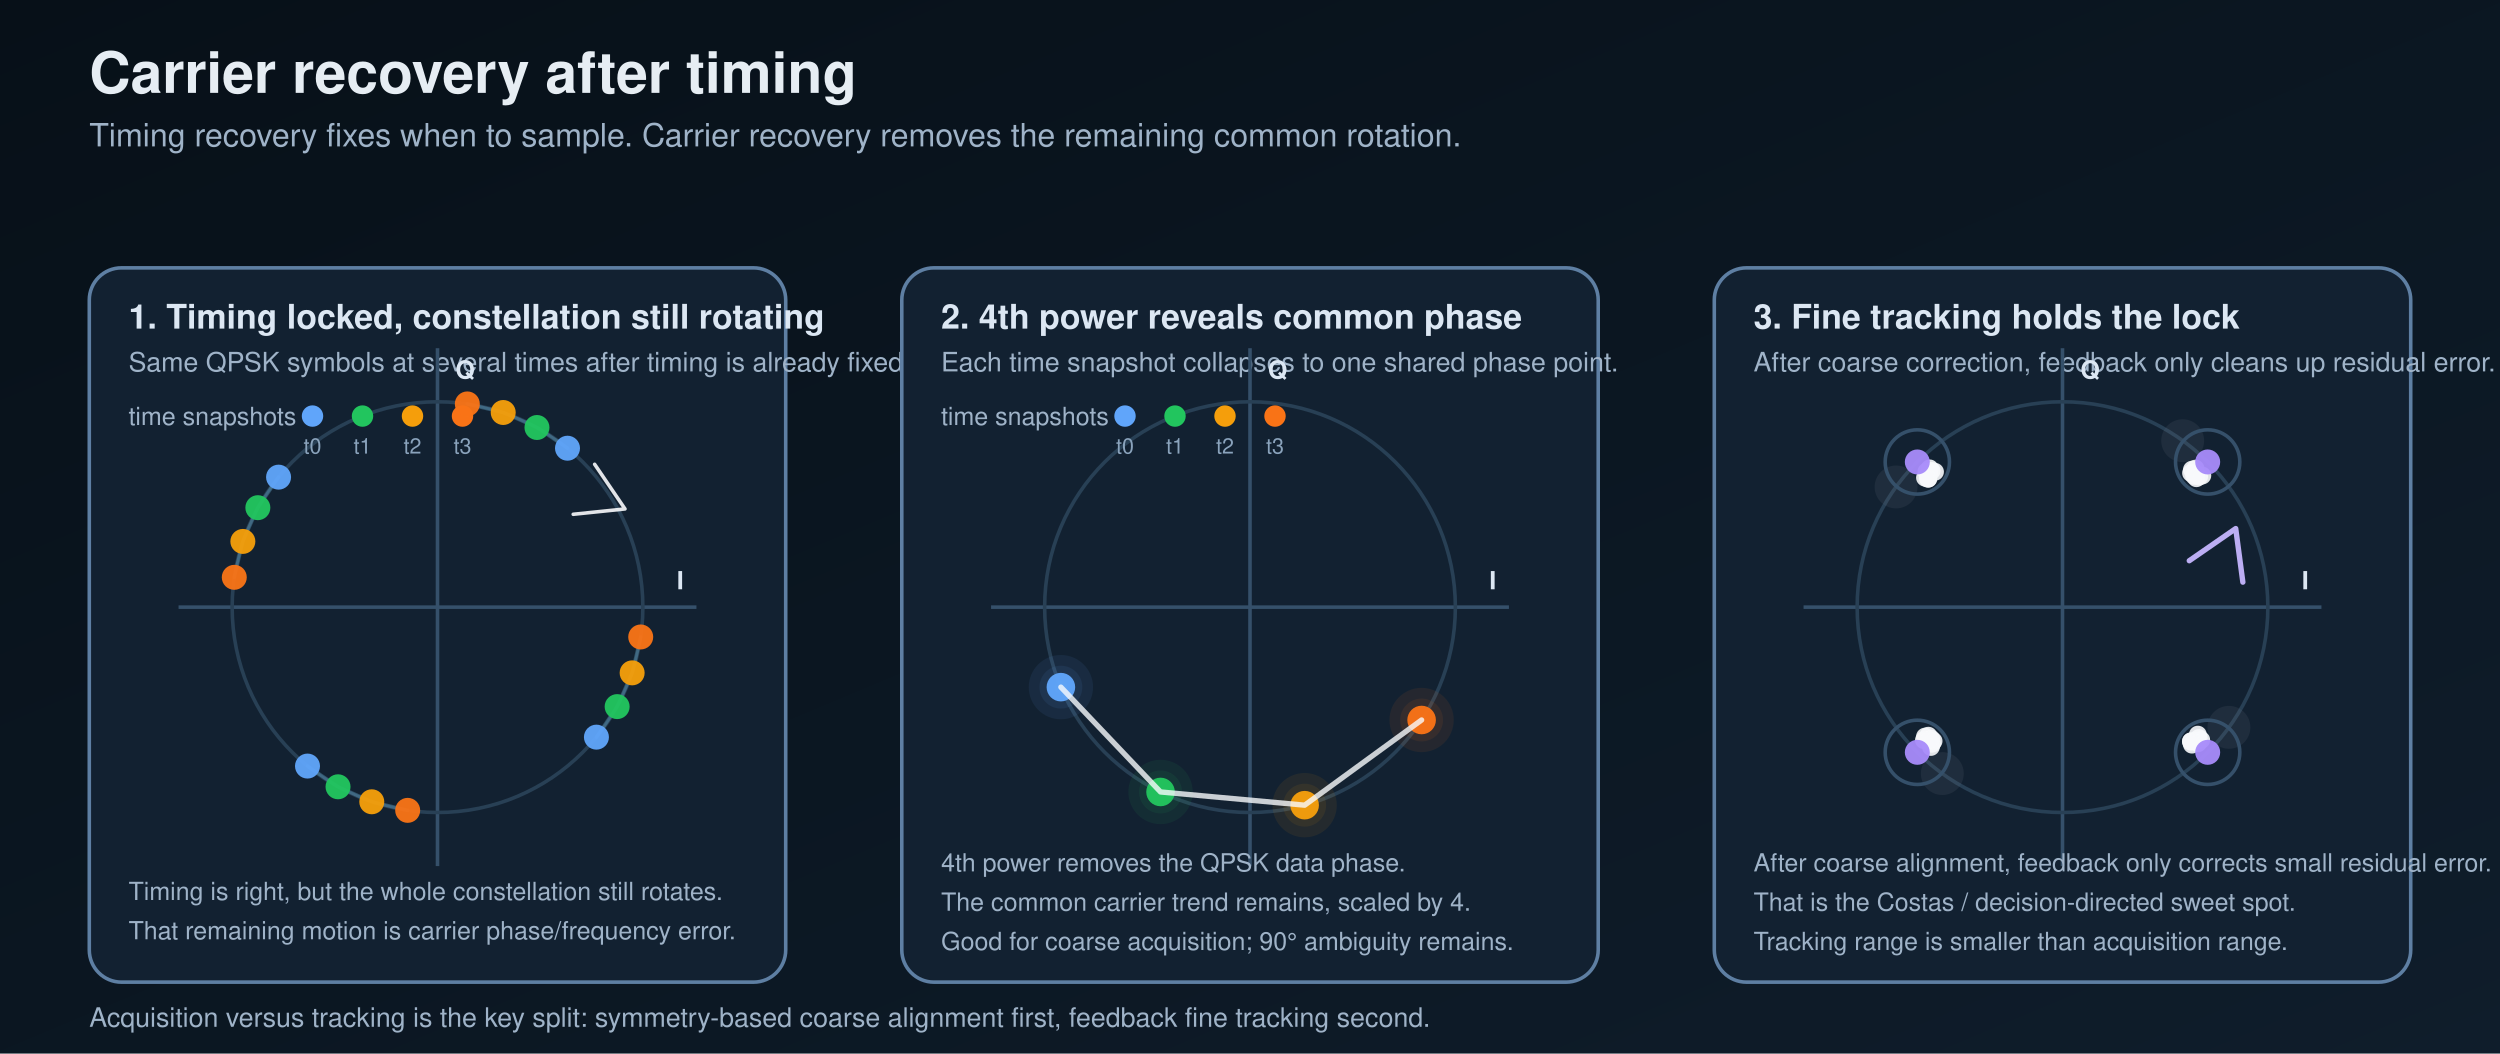
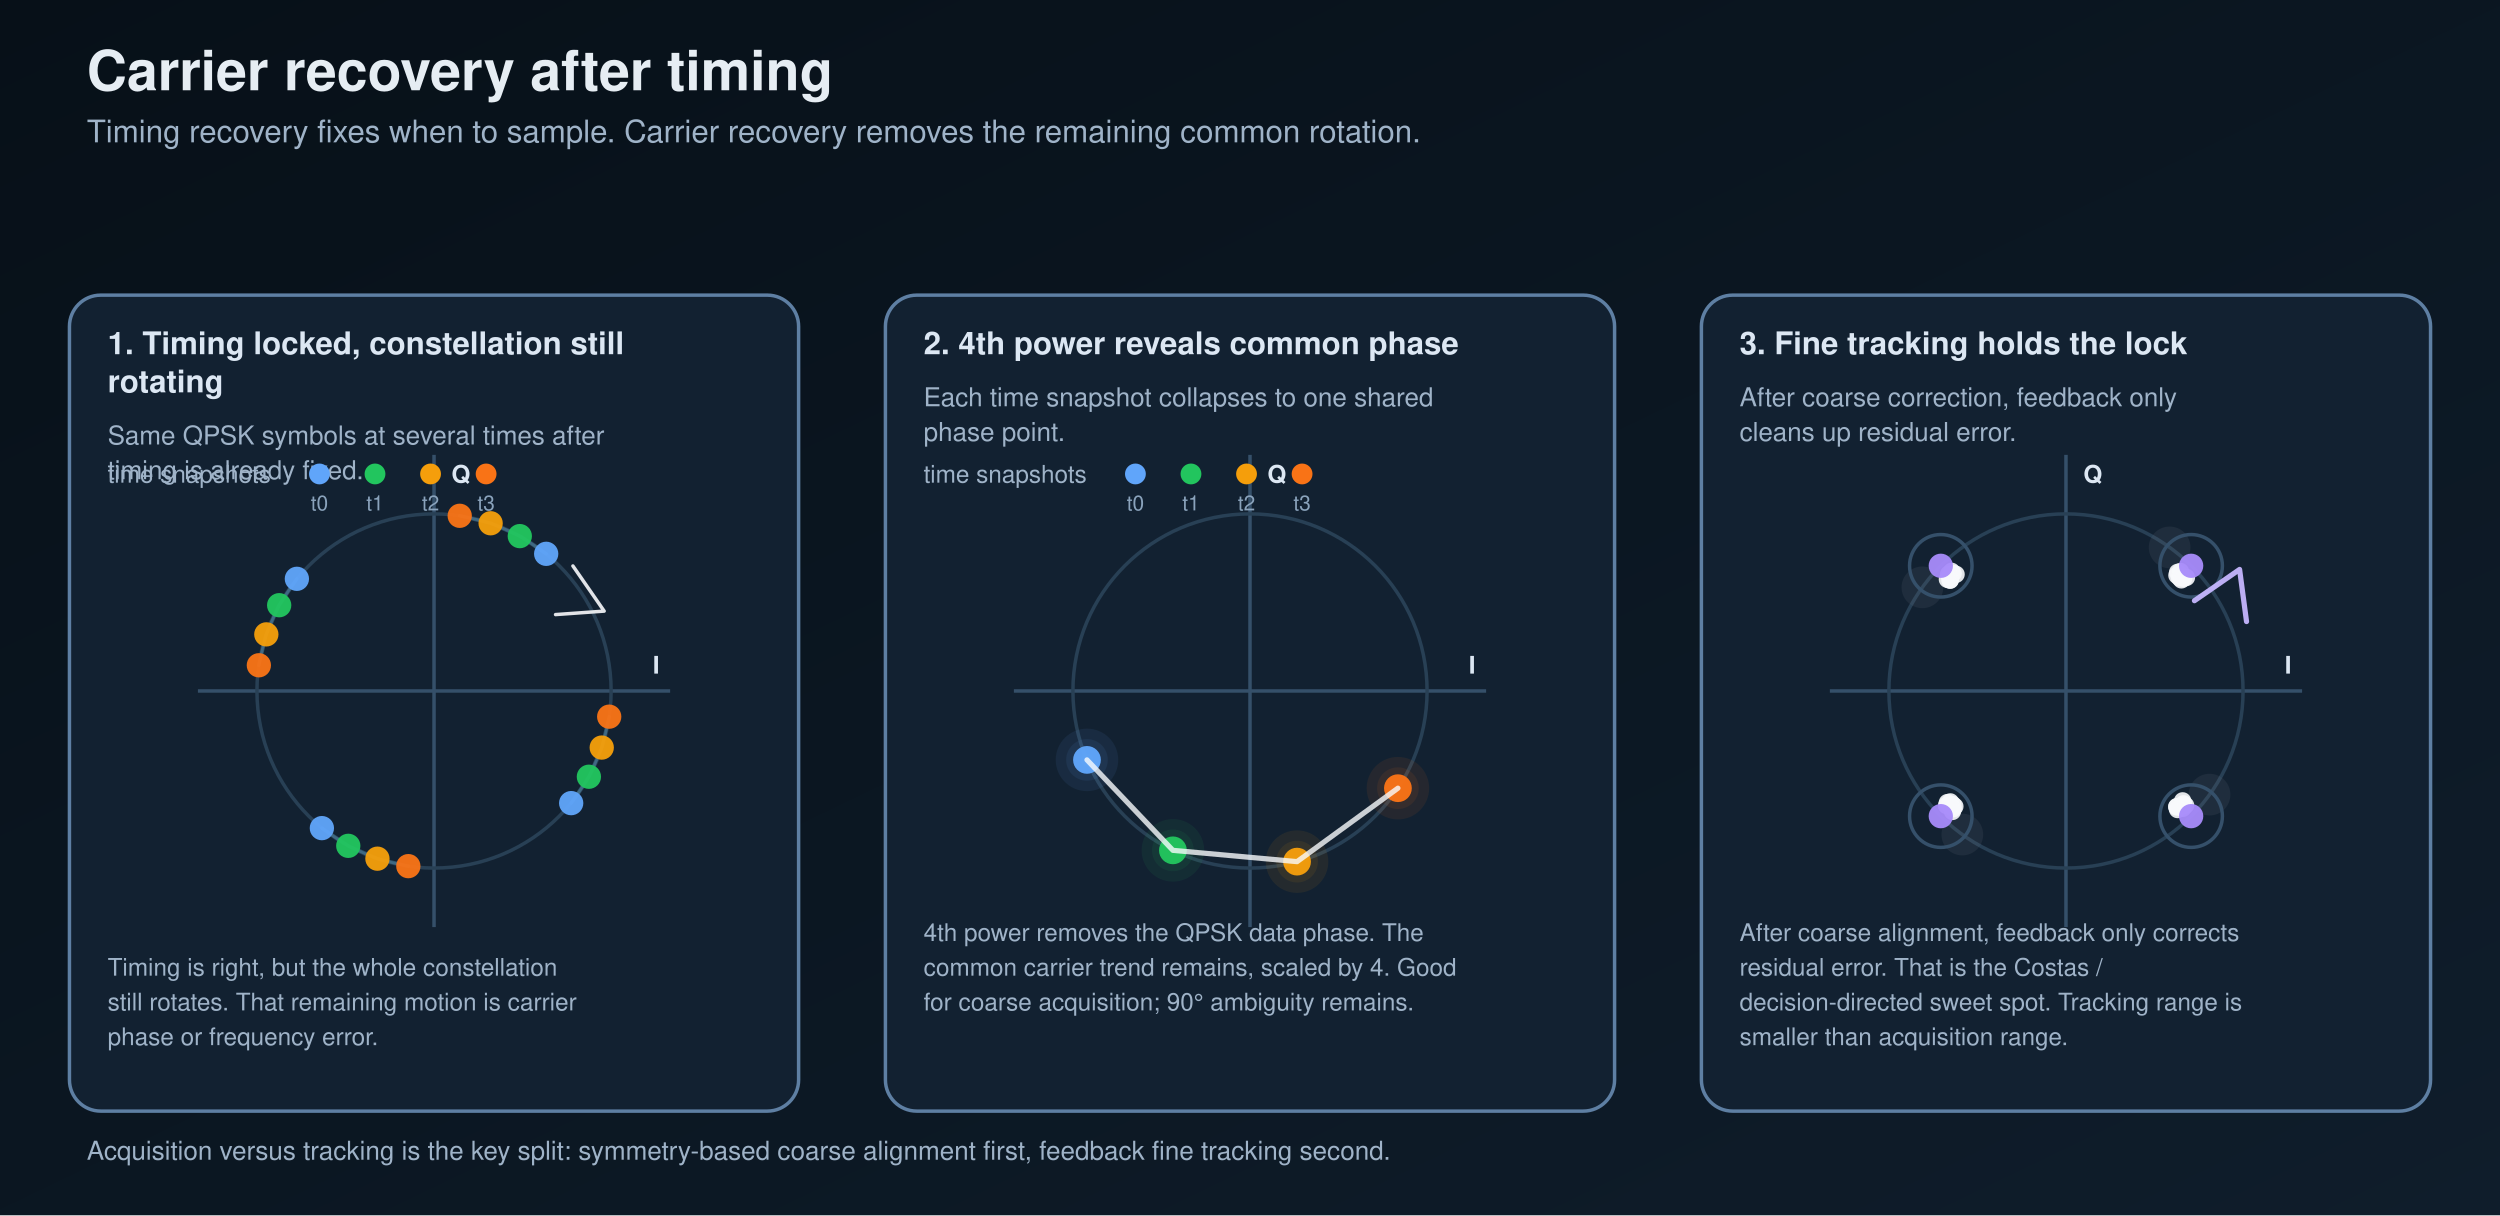
- <svg xmlns="http://www.w3.org/2000/svg" viewBox="0 0 1400 590">
+ <svg xmlns="http://www.w3.org/2000/svg" width="1440" height="700" viewBox="0 0 1440 700">
  <defs>
    <linearGradient id="bg" x1="0" y1="0" x2="1" y2="1">
      <stop offset="0%" stop-color="#071018" />
      <stop offset="100%" stop-color="#0f1d2b" />
    </linearGradient>
    <style>
    .title { font: 700 32px Helvetica, Arial, sans-serif; fill: #e6edf3; }
    .subtitle { font: 500 18px Helvetica, Arial, sans-serif; fill: #9fb3c8; }
-     .label { font: 700 19px Helvetica, Arial, sans-serif; fill: #dce7f3; }
+     .label { font: 700 18px Helvetica, Arial, sans-serif; fill: #dce7f3; }
    .small { font: 500 15px Helvetica, Arial, sans-serif; fill: #9fb3c8; }
    .tiny { font: 500 14px Helvetica, Arial, sans-serif; fill: #9fb3c8; }
    .micro { font: 500 12px Helvetica, Arial, sans-serif; fill: #8aa3bc; }
    .axislabel { font: 600 14px Helvetica, Arial, sans-serif; fill: #dce7f3; }
    .panel { fill: #122131; stroke: #5e7fa3; stroke-width: 2; rx: 18; }
  </style>
  </defs>
-   <rect width="1400" height="590" fill="url(#bg)" />
+   <rect width="1440" height="700" fill="url(#bg)" />
  <text x="50.0" y="52.0" class="title" text-anchor="start">Carrier recovery after timing</text>
-   <text x="50.0" y="82.0" class="subtitle" text-anchor="start">Timing recovery fixes when to sample. Carrier recovery removes the remaining common rotation.</text>
-   <rect x="50.0" y="150.0" width="390.0" height="400.0" class="panel" />
-   <text x="72.0" y="184.0" class="label" text-anchor="start">1. Timing locked, constellation still rotating</text>
-   <text x="72.0" y="208.0" class="small" text-anchor="start">Same QPSK symbols at several times after timing is already fixed.</text>
-   <rect x="505.0" y="150.0" width="390.0" height="400.0" class="panel" />
-   <text x="527.0" y="184.0" class="label" text-anchor="start">2. 4th power reveals common phase</text>
-   <text x="527.0" y="208.0" class="small" text-anchor="start">Each time snapshot collapses to one shared phase point.</text>
-   <rect x="960.0" y="150.0" width="390.0" height="400.0" class="panel" />
-   <text x="982.0" y="184.0" class="label" text-anchor="start">3. Fine tracking holds the lock</text>
-   <text x="982.0" y="208.0" class="small" text-anchor="start">After coarse correction, feedback only cleans up residual error.</text>
-   <line x1="100.0" y1="340.0" x2="390.0" y2="340.0" stroke="#35506a" stroke-width="2.0" opacity="1.0" />
-   <line x1="245.0" y1="195.0" x2="245.0" y2="485.0" stroke="#35506a" stroke-width="2.0" opacity="1.0" />
-   <circle cx="245.0" cy="340.0" r="115.0" fill="none" opacity="1.0" stroke="#284055" stroke-width="2.0" />
-   <text x="379.0" y="330.0" class="axislabel" text-anchor="start">I</text>
-   <text x="255.0" y="212.0" class="axislabel" text-anchor="start">Q</text>
-   <text x="72.0" y="238.0" class="tiny" text-anchor="start">time snapshots</text>
-   <circle cx="175.0" cy="233.0" r="6.0" fill="#60a5fa" opacity="1.0" />
-   <text x="175.0" y="254.0" class="micro" text-anchor="middle">t0</text>
-   <circle cx="203.0" cy="233.0" r="6.0" fill="#22c55e" opacity="1.0" />
-   <text x="203.0" y="254.0" class="micro" text-anchor="middle">t1</text>
-   <circle cx="231.0" cy="233.0" r="6.0" fill="#f59e0b" opacity="1.0" />
-   <text x="231.0" y="254.0" class="micro" text-anchor="middle">t2</text>
-   <circle cx="259.0" cy="233.0" r="6.0" fill="#f97316" opacity="1.0" />
-   <text x="259.0" y="254.0" class="micro" text-anchor="middle">t3</text>
-   <polyline points="317.8,251.0 300.7,239.4 281.8,231.0 261.7,226.2" fill="none" stroke="#7dd3fc" stroke-width="2.0" opacity="0.28" stroke-linecap="round" stroke-linejoin="round" />
-   <polyline points="156.0,267.2 144.4,284.3 136.0,303.2 131.2,323.3" fill="none" stroke="#7dd3fc" stroke-width="2.0" opacity="0.28" stroke-linecap="round" stroke-linejoin="round" />
-   <polyline points="172.2,429.0 189.3,440.6 208.2,449.0 228.3,453.8" fill="none" stroke="#7dd3fc" stroke-width="2.0" opacity="0.28" stroke-linecap="round" stroke-linejoin="round" />
-   <polyline points="334.0,412.8 345.6,395.7 354.0,376.8 358.8,356.7" fill="none" stroke="#7dd3fc" stroke-width="2.0" opacity="0.28" stroke-linecap="round" stroke-linejoin="round" />
-   <circle cx="317.8" cy="251.0" r="7.0" fill="#60a5fa" opacity="0.95" />
-   <circle cx="156.0" cy="267.2" r="7.0" fill="#60a5fa" opacity="0.95" />
-   <circle cx="172.2" cy="429.0" r="7.0" fill="#60a5fa" opacity="0.95" />
-   <circle cx="334.0" cy="412.8" r="7.0" fill="#60a5fa" opacity="0.95" />
-   <circle cx="300.7" cy="239.4" r="7.0" fill="#22c55e" opacity="0.95" />
-   <circle cx="144.4" cy="284.3" r="7.0" fill="#22c55e" opacity="0.95" />
-   <circle cx="189.3" cy="440.6" r="7.0" fill="#22c55e" opacity="0.95" />
-   <circle cx="345.6" cy="395.7" r="7.0" fill="#22c55e" opacity="0.95" />
-   <circle cx="281.8" cy="231.0" r="7.0" fill="#f59e0b" opacity="0.95" />
-   <circle cx="136.0" cy="303.2" r="7.0" fill="#f59e0b" opacity="0.95" />
-   <circle cx="208.2" cy="449.0" r="7.0" fill="#f59e0b" opacity="0.95" />
-   <circle cx="354.0" cy="376.8" r="7.0" fill="#f59e0b" opacity="0.95" />
-   <circle cx="261.7" cy="226.2" r="7.0" fill="#f97316" opacity="0.95" />
-   <circle cx="131.2" cy="323.3" r="7.0" fill="#f97316" opacity="0.95" />
-   <circle cx="228.3" cy="453.8" r="7.0" fill="#f97316" opacity="0.95" />
-   <circle cx="358.8" cy="356.7" r="7.0" fill="#f97316" opacity="0.95" />
-   <polyline points="333.0,260.0 350.0,285.0 321.0,288.0" fill="none" stroke="#f8fafc" stroke-width="2.0" opacity="0.9" stroke-linecap="round" stroke-linejoin="round" />
-   <text x="72.0" y="504.0" class="tiny" text-anchor="start">Timing is right, but the whole constellation still rotates.</text>
-   <text x="72.0" y="526.0" class="tiny" text-anchor="start">That remaining motion is carrier phase/frequency error.</text>
-   <line x1="555.0" y1="340.0" x2="845.0" y2="340.0" stroke="#35506a" stroke-width="2.0" opacity="1.0" />
-   <line x1="700.0" y1="195.0" x2="700.0" y2="485.0" stroke="#35506a" stroke-width="2.0" opacity="1.0" />
-   <circle cx="700.0" cy="340.0" r="115.0" fill="none" opacity="1.0" stroke="#284055" stroke-width="2.0" />
-   <text x="834.0" y="330.0" class="axislabel" text-anchor="start">I</text>
-   <text x="710.0" y="212.0" class="axislabel" text-anchor="start">Q</text>
-   <text x="527.0" y="238.0" class="tiny" text-anchor="start">time snapshots</text>
-   <circle cx="630.0" cy="233.0" r="6.0" fill="#60a5fa" opacity="1.0" />
-   <text x="630.0" y="254.0" class="micro" text-anchor="middle">t0</text>
-   <circle cx="658.0" cy="233.0" r="6.0" fill="#22c55e" opacity="1.0" />
-   <text x="658.0" y="254.0" class="micro" text-anchor="middle">t1</text>
-   <circle cx="686.0" cy="233.0" r="6.0" fill="#f59e0b" opacity="1.0" />
-   <text x="686.0" y="254.0" class="micro" text-anchor="middle">t2</text>
-   <circle cx="714.0" cy="233.0" r="6.0" fill="#f97316" opacity="1.0" />
-   <text x="714.0" y="254.0" class="micro" text-anchor="middle">t3</text>
-   <circle cx="594.1" cy="384.8" r="18.0" fill="#60a5fa" opacity="0.08" />
-   <circle cx="594.1" cy="384.8" r="12.0" fill="#60a5fa" opacity="0.08" />
-   <circle cx="594.1" cy="384.8" r="7.0" fill="#60a5fa" opacity="0.08" />
-   <circle cx="594.1" cy="384.8" r="3.5" fill="#60a5fa" opacity="0.08" />
-   <circle cx="594.1" cy="384.8" r="8.0" fill="#60a5fa" opacity="0.96" />
-   <circle cx="649.9" cy="443.5" r="18.0" fill="#22c55e" opacity="0.08" />
-   <circle cx="649.9" cy="443.5" r="12.0" fill="#22c55e" opacity="0.08" />
-   <circle cx="649.9" cy="443.5" r="7.0" fill="#22c55e" opacity="0.08" />
-   <circle cx="649.9" cy="443.5" r="3.5" fill="#22c55e" opacity="0.08" />
-   <circle cx="649.9" cy="443.5" r="8.0" fill="#22c55e" opacity="0.96" />
-   <circle cx="730.6" cy="450.9" r="18.0" fill="#f59e0b" opacity="0.08" />
-   <circle cx="730.6" cy="450.9" r="12.0" fill="#f59e0b" opacity="0.08" />
-   <circle cx="730.6" cy="450.9" r="7.0" fill="#f59e0b" opacity="0.08" />
-   <circle cx="730.6" cy="450.9" r="3.5" fill="#f59e0b" opacity="0.08" />
-   <circle cx="730.6" cy="450.9" r="8.0" fill="#f59e0b" opacity="0.96" />
-   <circle cx="796.1" cy="403.2" r="18.0" fill="#f97316" opacity="0.08" />
-   <circle cx="796.1" cy="403.2" r="12.0" fill="#f97316" opacity="0.08" />
-   <circle cx="796.1" cy="403.2" r="7.0" fill="#f97316" opacity="0.08" />
-   <circle cx="796.1" cy="403.2" r="3.5" fill="#f97316" opacity="0.08" />
-   <circle cx="796.1" cy="403.2" r="8.0" fill="#f97316" opacity="0.96" />
-   <polyline points="594.1,384.8 649.9,443.5 730.6,450.9 796.1,403.2" fill="none" stroke="#f8fafc" stroke-width="3.0" opacity="0.8" stroke-linecap="round" stroke-linejoin="round" />
-   <text x="527.0" y="488.0" class="tiny" text-anchor="start">4th power removes the QPSK data phase.</text>
-   <text x="527.0" y="510.0" class="tiny" text-anchor="start">The common carrier trend remains, scaled by 4.</text>
-   <text x="527.0" y="532.0" class="tiny" text-anchor="start">Good for coarse acquisition; 90° ambiguity remains.</text>
-   <line x1="1010.0" y1="340.0" x2="1300.0" y2="340.0" stroke="#35506a" stroke-width="2.0" opacity="1.0" />
-   <line x1="1155.0" y1="195.0" x2="1155.0" y2="485.0" stroke="#35506a" stroke-width="2.0" opacity="1.0" />
-   <circle cx="1155.0" cy="340.0" r="115.0" fill="none" opacity="1.0" stroke="#284055" stroke-width="2.0" />
-   <text x="1289.0" y="330.0" class="axislabel" text-anchor="start">I</text>
-   <text x="1165.0" y="212.0" class="axislabel" text-anchor="start">Q</text>
-   <circle cx="1222.3" cy="246.8" r="12.0" fill="#6b7280" opacity="0.15" />
-   <circle cx="1061.8" cy="272.7" r="12.0" fill="#6b7280" opacity="0.15" />
-   <circle cx="1087.7" cy="433.2" r="12.0" fill="#6b7280" opacity="0.15" />
-   <circle cx="1248.2" cy="407.3" r="12.0" fill="#6b7280" opacity="0.15" />
-   <circle cx="1236.3" cy="258.7" r="18.0" fill="none" opacity="1.0" stroke="#35506a" stroke-width="2.0" />
-   <circle cx="1227.0" cy="264.9" r="5.0" fill="#f8fafc" opacity="0.9" />
-   <circle cx="1227.5" cy="263.0" r="5.0" fill="#f8fafc" opacity="0.9" />
-   <circle cx="1229.5" cy="262.4" r="5.0" fill="#f8fafc" opacity="0.9" />
-   <circle cx="1228.7" cy="266.5" r="5.0" fill="#f8fafc" opacity="0.9" />
-   <circle cx="1231.5" cy="266.9" r="5.0" fill="#f8fafc" opacity="0.9" />
-   <circle cx="1233.3" cy="266.3" r="5.0" fill="#f8fafc" opacity="0.9" />
-   <circle cx="1230.0" cy="267.8" r="5.0" fill="#f8fafc" opacity="0.9" />
-   <circle cx="1229.6" cy="265.0" r="5.0" fill="#f8fafc" opacity="0.9" />
-   <circle cx="1236.3" cy="258.7" r="7.0" fill="#a78bfa" opacity="0.95" />
-   <circle cx="1073.7" cy="258.7" r="18.0" fill="none" opacity="1.0" stroke="#35506a" stroke-width="2.0" />
-   <circle cx="1079.9" cy="268.0" r="5.0" fill="#f8fafc" opacity="0.9" />
-   <circle cx="1080.2" cy="265.2" r="5.0" fill="#f8fafc" opacity="0.9" />
-   <circle cx="1080.6" cy="262.3" r="5.0" fill="#f8fafc" opacity="0.9" />
-   <circle cx="1083.6" cy="264.2" r="5.0" fill="#f8fafc" opacity="0.9" />
-   <circle cx="1081.7" cy="263.7" r="5.0" fill="#f8fafc" opacity="0.9" />
-   <circle cx="1078.8" cy="264.1" r="5.0" fill="#f8fafc" opacity="0.9" />
-   <circle cx="1079.7" cy="268.1" r="5.0" fill="#f8fafc" opacity="0.9" />
-   <circle cx="1078.0" cy="267.5" r="5.0" fill="#f8fafc" opacity="0.9" />
-   <circle cx="1073.7" cy="258.7" r="7.0" fill="#a78bfa" opacity="0.95" />
-   <circle cx="1073.7" cy="421.3" r="18.0" fill="none" opacity="1.0" stroke="#35506a" stroke-width="2.0" />
-   <circle cx="1079.9" cy="412.0" r="5.0" fill="#f8fafc" opacity="0.9" />
-   <circle cx="1078.0" cy="412.5" r="5.0" fill="#f8fafc" opacity="0.9" />
-   <circle cx="1077.4" cy="414.5" r="5.0" fill="#f8fafc" opacity="0.9" />
-   <circle cx="1081.5" cy="413.7" r="5.0" fill="#f8fafc" opacity="0.9" />
-   <circle cx="1081.9" cy="416.5" r="5.0" fill="#f8fafc" opacity="0.9" />
-   <circle cx="1081.3" cy="418.3" r="5.0" fill="#f8fafc" opacity="0.9" />
-   <circle cx="1082.8" cy="415.0" r="5.0" fill="#f8fafc" opacity="0.9" />
-   <circle cx="1080.0" cy="414.6" r="5.0" fill="#f8fafc" opacity="0.9" />
-   <circle cx="1073.7" cy="421.3" r="7.0" fill="#a78bfa" opacity="0.95" />
-   <circle cx="1236.3" cy="421.3" r="18.0" fill="none" opacity="1.0" stroke="#35506a" stroke-width="2.0" />
-   <circle cx="1227.0" cy="415.1" r="5.0" fill="#f8fafc" opacity="0.9" />
-   <circle cx="1229.8" cy="414.8" r="5.0" fill="#f8fafc" opacity="0.9" />
-   <circle cx="1232.7" cy="414.4" r="5.0" fill="#f8fafc" opacity="0.9" />
-   <circle cx="1230.8" cy="411.4" r="5.0" fill="#f8fafc" opacity="0.9" />
-   <circle cx="1231.3" cy="413.3" r="5.0" fill="#f8fafc" opacity="0.9" />
-   <circle cx="1230.9" cy="416.2" r="5.0" fill="#f8fafc" opacity="0.9" />
-   <circle cx="1226.9" cy="415.3" r="5.0" fill="#f8fafc" opacity="0.9" />
-   <circle cx="1227.5" cy="417.0" r="5.0" fill="#f8fafc" opacity="0.9" />
-   <circle cx="1236.3" cy="421.3" r="7.0" fill="#a78bfa" opacity="0.95" />
-   <polyline points="1226.0,314.0 1252.0,296.0 1256.0,326.0" fill="none" stroke="#c4b5fd" stroke-width="3.0" opacity="0.95" stroke-linecap="round" stroke-linejoin="round" />
-   <text x="982.0" y="488.0" class="tiny" text-anchor="start">After coarse alignment, feedback only corrects small residual error.</text>
-   <text x="982.0" y="510.0" class="tiny" text-anchor="start">That is the Costas / decision-directed sweet spot.</text>
-   <text x="982.0" y="532.0" class="tiny" text-anchor="start">Tracking range is smaller than acquisition range.</text>
-   <text x="50.0" y="575.0" class="small" text-anchor="start">Acquisition versus tracking is the key split: symmetry-based coarse alignment first, feedback fine tracking second.</text>
+   <text x="50.0" y="82.0" class="subtitle" text-anchor="start">
+     <tspan x="50.0" dy="0">Timing recovery fixes when to sample. Carrier recovery removes the remaining common rotation.</tspan>
+   </text>
+   <rect x="40.0" y="170.0" width="420.0" height="470.0" class="panel" />
+   <text x="62.0" y="204.0" class="label" text-anchor="start">
+     <tspan x="62.0" dy="0">1. Timing locked, constellation still</tspan>
+     <tspan x="62.0" dy="22.0">rotating</tspan>
+   </text>
+   <text x="62.0" y="256.0" class="small" text-anchor="start">
+     <tspan x="62.0" dy="0">Same QPSK symbols at several times after</tspan>
+     <tspan x="62.0" dy="20.0">timing is already fixed.</tspan>
+   </text>
+   <rect x="510.0" y="170.0" width="420.0" height="470.0" class="panel" />
+   <text x="532.0" y="204.0" class="label" text-anchor="start">
+     <tspan x="532.0" dy="0">2. 4th power reveals common phase</tspan>
+   </text>
+   <text x="532.0" y="234.0" class="small" text-anchor="start">
+     <tspan x="532.0" dy="0">Each time snapshot collapses to one shared</tspan>
+     <tspan x="532.0" dy="20.0">phase point.</tspan>
+   </text>
+   <rect x="980.0" y="170.0" width="420.0" height="470.0" class="panel" />
+   <text x="1002.0" y="204.0" class="label" text-anchor="start">
+     <tspan x="1002.0" dy="0">3. Fine tracking holds the lock</tspan>
+   </text>
+   <text x="1002.0" y="234.0" class="small" text-anchor="start">
+     <tspan x="1002.0" dy="0">After coarse correction, feedback only</tspan>
+     <tspan x="1002.0" dy="20.0">cleans up residual error.</tspan>
+   </text>
+   <line x1="114.0" y1="398.0" x2="386.0" y2="398.0" stroke="#35506a" stroke-width="2.0" opacity="1.0" />
+   <line x1="250.0" y1="262.0" x2="250.0" y2="534.0" stroke="#35506a" stroke-width="2.0" opacity="1.0" />
+   <circle cx="250.0" cy="398.0" r="102.0" fill="none" opacity="1.0" stroke="#284055" stroke-width="2.0" />
+   <text x="376.0" y="388.0" class="axislabel" text-anchor="start">I</text>
+   <text x="260.0" y="278.0" class="axislabel" text-anchor="start">Q</text>
+   <text x="62.0" y="278.0" class="tiny" text-anchor="start">time snapshots</text>
+   <circle cx="184.0" cy="273.0" r="6.0" fill="#60a5fa" opacity="1.0" />
+   <text x="184.0" y="294.0" class="micro" text-anchor="middle">t0</text>
+   <circle cx="216.0" cy="273.0" r="6.0" fill="#22c55e" opacity="1.0" />
+   <text x="216.0" y="294.0" class="micro" text-anchor="middle">t1</text>
+   <circle cx="248.0" cy="273.0" r="6.0" fill="#f59e0b" opacity="1.0" />
+   <text x="248.0" y="294.0" class="micro" text-anchor="middle">t2</text>
+   <circle cx="280.0" cy="273.0" r="6.0" fill="#f97316" opacity="1.0" />
+   <text x="280.0" y="294.0" class="micro" text-anchor="middle">t3</text>
+   <polyline points="314.6,319.0 299.4,308.8 282.6,301.4 264.8,297.1" fill="none" stroke="#7dd3fc" stroke-width="2.0" opacity="0.28" stroke-linecap="round" stroke-linejoin="round" />
+   <polyline points="171.0,333.4 160.8,348.6 153.4,365.4 149.1,383.2" fill="none" stroke="#7dd3fc" stroke-width="2.0" opacity="0.28" stroke-linecap="round" stroke-linejoin="round" />
+   <polyline points="185.4,477.0 200.6,487.2 217.4,494.6 235.2,498.9" fill="none" stroke="#7dd3fc" stroke-width="2.0" opacity="0.28" stroke-linecap="round" stroke-linejoin="round" />
+   <polyline points="329.0,462.6 339.2,447.4 346.6,430.6 350.9,412.8" fill="none" stroke="#7dd3fc" stroke-width="2.0" opacity="0.28" stroke-linecap="round" stroke-linejoin="round" />
+   <circle cx="314.6" cy="319.0" r="7.0" fill="#60a5fa" opacity="0.95" />
+   <circle cx="171.0" cy="333.4" r="7.0" fill="#60a5fa" opacity="0.95" />
+   <circle cx="185.4" cy="477.0" r="7.0" fill="#60a5fa" opacity="0.95" />
+   <circle cx="329.0" cy="462.6" r="7.0" fill="#60a5fa" opacity="0.95" />
+   <circle cx="299.4" cy="308.8" r="7.0" fill="#22c55e" opacity="0.95" />
+   <circle cx="160.8" cy="348.6" r="7.0" fill="#22c55e" opacity="0.95" />
+   <circle cx="200.6" cy="487.2" r="7.0" fill="#22c55e" opacity="0.95" />
+   <circle cx="339.2" cy="447.4" r="7.0" fill="#22c55e" opacity="0.95" />
+   <circle cx="282.6" cy="301.4" r="7.0" fill="#f59e0b" opacity="0.95" />
+   <circle cx="153.4" cy="365.4" r="7.0" fill="#f59e0b" opacity="0.95" />
+   <circle cx="217.4" cy="494.6" r="7.0" fill="#f59e0b" opacity="0.95" />
+   <circle cx="346.6" cy="430.6" r="7.0" fill="#f59e0b" opacity="0.95" />
+   <circle cx="264.8" cy="297.1" r="7.0" fill="#f97316" opacity="0.95" />
+   <circle cx="149.1" cy="383.2" r="7.0" fill="#f97316" opacity="0.95" />
+   <circle cx="235.2" cy="498.9" r="7.0" fill="#f97316" opacity="0.95" />
+   <circle cx="350.9" cy="412.8" r="7.0" fill="#f97316" opacity="0.95" />
+   <polyline points="330.0,326.0 348.0,352.0 320.0,354.0" fill="none" stroke="#f8fafc" stroke-width="2.0" opacity="0.9" stroke-linecap="round" stroke-linejoin="round" />
+   <text x="62.0" y="562.0" class="tiny" text-anchor="start">
+     <tspan x="62.0" dy="0">Timing is right, but the whole constellation</tspan>
+     <tspan x="62.0" dy="20.0">still rotates. That remaining motion is carrier</tspan>
+     <tspan x="62.0" dy="20.0">phase or frequency error.</tspan>
+   </text>
+   <line x1="584.0" y1="398.0" x2="856.0" y2="398.0" stroke="#35506a" stroke-width="2.0" opacity="1.0" />
+   <line x1="720.0" y1="262.0" x2="720.0" y2="534.0" stroke="#35506a" stroke-width="2.0" opacity="1.0" />
+   <circle cx="720.0" cy="398.0" r="102.0" fill="none" opacity="1.0" stroke="#284055" stroke-width="2.0" />
+   <text x="846.0" y="388.0" class="axislabel" text-anchor="start">I</text>
+   <text x="730.0" y="278.0" class="axislabel" text-anchor="start">Q</text>
+   <text x="532.0" y="278.0" class="tiny" text-anchor="start">time snapshots</text>
+   <circle cx="654.0" cy="273.0" r="6.0" fill="#60a5fa" opacity="1.0" />
+   <text x="654.0" y="294.0" class="micro" text-anchor="middle">t0</text>
+   <circle cx="686.0" cy="273.0" r="6.0" fill="#22c55e" opacity="1.0" />
+   <text x="686.0" y="294.0" class="micro" text-anchor="middle">t1</text>
+   <circle cx="718.0" cy="273.0" r="6.0" fill="#f59e0b" opacity="1.0" />
+   <text x="718.0" y="294.0" class="micro" text-anchor="middle">t2</text>
+   <circle cx="750.0" cy="273.0" r="6.0" fill="#f97316" opacity="1.0" />
+   <text x="750.0" y="294.0" class="micro" text-anchor="middle">t3</text>
+   <circle cx="626.1" cy="437.7" r="18.0" fill="#60a5fa" opacity="0.08" />
+   <circle cx="626.1" cy="437.7" r="12.0" fill="#60a5fa" opacity="0.08" />
+   <circle cx="626.1" cy="437.7" r="7.0" fill="#60a5fa" opacity="0.08" />
+   <circle cx="626.1" cy="437.7" r="3.5" fill="#60a5fa" opacity="0.08" />
+   <circle cx="626.1" cy="437.7" r="8.0" fill="#60a5fa" opacity="0.96" />
+   <circle cx="675.6" cy="489.8" r="18.0" fill="#22c55e" opacity="0.08" />
+   <circle cx="675.6" cy="489.8" r="12.0" fill="#22c55e" opacity="0.08" />
+   <circle cx="675.6" cy="489.8" r="7.0" fill="#22c55e" opacity="0.08" />
+   <circle cx="675.6" cy="489.8" r="3.5" fill="#22c55e" opacity="0.08" />
+   <circle cx="675.6" cy="489.8" r="8.0" fill="#22c55e" opacity="0.96" />
+   <circle cx="747.1" cy="496.3" r="18.0" fill="#f59e0b" opacity="0.08" />
+   <circle cx="747.1" cy="496.3" r="12.0" fill="#f59e0b" opacity="0.08" />
+   <circle cx="747.1" cy="496.3" r="7.0" fill="#f59e0b" opacity="0.08" />
+   <circle cx="747.1" cy="496.3" r="3.5" fill="#f59e0b" opacity="0.08" />
+   <circle cx="747.1" cy="496.3" r="8.0" fill="#f59e0b" opacity="0.96" />
+   <circle cx="805.2" cy="454.0" r="18.0" fill="#f97316" opacity="0.08" />
+   <circle cx="805.2" cy="454.0" r="12.0" fill="#f97316" opacity="0.08" />
+   <circle cx="805.2" cy="454.0" r="7.0" fill="#f97316" opacity="0.08" />
+   <circle cx="805.2" cy="454.0" r="3.5" fill="#f97316" opacity="0.08" />
+   <circle cx="805.2" cy="454.0" r="8.0" fill="#f97316" opacity="0.96" />
+   <polyline points="626.1,437.7 675.6,489.8 747.1,496.3 805.2,454.0" fill="none" stroke="#f8fafc" stroke-width="3.0" opacity="0.8" stroke-linecap="round" stroke-linejoin="round" />
+   <text x="532.0" y="542.0" class="tiny" text-anchor="start">
+     <tspan x="532.0" dy="0">4th power removes the QPSK data phase. The</tspan>
+     <tspan x="532.0" dy="20.0">common carrier trend remains, scaled by 4. Good</tspan>
+     <tspan x="532.0" dy="20.0">for coarse acquisition; 90° ambiguity remains.</tspan>
+   </text>
+   <line x1="1054.0" y1="398.0" x2="1326.0" y2="398.0" stroke="#35506a" stroke-width="2.0" opacity="1.0" />
+   <line x1="1190.0" y1="262.0" x2="1190.0" y2="534.0" stroke="#35506a" stroke-width="2.0" opacity="1.0" />
+   <circle cx="1190.0" cy="398.0" r="102.0" fill="none" opacity="1.0" stroke="#284055" stroke-width="2.0" />
+   <text x="1316.0" y="388.0" class="axislabel" text-anchor="start">I</text>
+   <text x="1200.0" y="278.0" class="axislabel" text-anchor="start">Q</text>
+   <circle cx="1249.7" cy="315.3" r="12.0" fill="#6b7280" opacity="0.15" />
+   <circle cx="1107.3" cy="338.3" r="12.0" fill="#6b7280" opacity="0.15" />
+   <circle cx="1130.3" cy="480.7" r="12.0" fill="#6b7280" opacity="0.15" />
+   <circle cx="1272.7" cy="457.7" r="12.0" fill="#6b7280" opacity="0.15" />
+   <circle cx="1262.1" cy="325.9" r="18.0" fill="none" opacity="1.0" stroke="#35506a" stroke-width="2.0" />
+   <circle cx="1253.9" cy="331.4" r="5.0" fill="#f8fafc" opacity="0.9" />
+   <circle cx="1254.3" cy="329.7" r="5.0" fill="#f8fafc" opacity="0.9" />
+   <circle cx="1256.0" cy="329.2" r="5.0" fill="#f8fafc" opacity="0.9" />
+   <circle cx="1255.4" cy="332.8" r="5.0" fill="#f8fafc" opacity="0.9" />
+   <circle cx="1257.8" cy="333.1" r="5.0" fill="#f8fafc" opacity="0.9" />
+   <circle cx="1259.4" cy="332.6" r="5.0" fill="#f8fafc" opacity="0.9" />
+   <circle cx="1256.5" cy="334.0" r="5.0" fill="#f8fafc" opacity="0.9" />
+   <circle cx="1256.2" cy="331.4" r="5.0" fill="#f8fafc" opacity="0.9" />
+   <circle cx="1262.1" cy="325.9" r="7.0" fill="#a78bfa" opacity="0.95" />
+   <circle cx="1117.9" cy="325.9" r="18.0" fill="none" opacity="1.0" stroke="#35506a" stroke-width="2.0" />
+   <circle cx="1123.4" cy="334.1" r="5.0" fill="#f8fafc" opacity="0.9" />
+   <circle cx="1123.7" cy="331.6" r="5.0" fill="#f8fafc" opacity="0.9" />
+   <circle cx="1124.1" cy="329.1" r="5.0" fill="#f8fafc" opacity="0.9" />
+   <circle cx="1126.7" cy="330.8" r="5.0" fill="#f8fafc" opacity="0.9" />
+   <circle cx="1125.0" cy="330.3" r="5.0" fill="#f8fafc" opacity="0.9" />
+   <circle cx="1122.4" cy="330.7" r="5.0" fill="#f8fafc" opacity="0.9" />
+   <circle cx="1123.2" cy="334.2" r="5.0" fill="#f8fafc" opacity="0.9" />
+   <circle cx="1121.7" cy="333.7" r="5.0" fill="#f8fafc" opacity="0.9" />
+   <circle cx="1117.9" cy="325.9" r="7.0" fill="#a78bfa" opacity="0.95" />
+   <circle cx="1117.9" cy="470.1" r="18.0" fill="none" opacity="1.0" stroke="#35506a" stroke-width="2.0" />
+   <circle cx="1123.4" cy="461.9" r="5.0" fill="#f8fafc" opacity="0.9" />
+   <circle cx="1121.7" cy="462.3" r="5.0" fill="#f8fafc" opacity="0.9" />
+   <circle cx="1121.2" cy="464.0" r="5.0" fill="#f8fafc" opacity="0.9" />
+   <circle cx="1124.8" cy="463.4" r="5.0" fill="#f8fafc" opacity="0.9" />
+   <circle cx="1125.1" cy="465.8" r="5.0" fill="#f8fafc" opacity="0.9" />
+   <circle cx="1124.6" cy="467.4" r="5.0" fill="#f8fafc" opacity="0.9" />
+   <circle cx="1126.0" cy="464.5" r="5.0" fill="#f8fafc" opacity="0.9" />
+   <circle cx="1123.4" cy="464.2" r="5.0" fill="#f8fafc" opacity="0.9" />
+   <circle cx="1117.9" cy="470.1" r="7.0" fill="#a78bfa" opacity="0.95" />
+   <circle cx="1262.1" cy="470.1" r="18.0" fill="none" opacity="1.0" stroke="#35506a" stroke-width="2.0" />
+   <circle cx="1253.9" cy="464.6" r="5.0" fill="#f8fafc" opacity="0.9" />
+   <circle cx="1256.4" cy="464.3" r="5.0" fill="#f8fafc" opacity="0.9" />
+   <circle cx="1258.9" cy="463.9" r="5.0" fill="#f8fafc" opacity="0.9" />
+   <circle cx="1257.2" cy="461.3" r="5.0" fill="#f8fafc" opacity="0.9" />
+   <circle cx="1257.7" cy="463.0" r="5.0" fill="#f8fafc" opacity="0.9" />
+   <circle cx="1257.3" cy="465.6" r="5.0" fill="#f8fafc" opacity="0.9" />
+   <circle cx="1253.8" cy="464.8" r="5.0" fill="#f8fafc" opacity="0.9" />
+   <circle cx="1254.3" cy="466.3" r="5.0" fill="#f8fafc" opacity="0.9" />
+   <circle cx="1262.1" cy="470.1" r="7.0" fill="#a78bfa" opacity="0.95" />
+   <polyline points="1264.0,346.0 1290.0,328.0 1294.0,358.0" fill="none" stroke="#c4b5fd" stroke-width="3.0" opacity="0.95" stroke-linecap="round" stroke-linejoin="round" />
+   <text x="1002.0" y="542.0" class="tiny" text-anchor="start">
+     <tspan x="1002.0" dy="0">After coarse alignment, feedback only corrects</tspan>
+     <tspan x="1002.0" dy="20.0">residual error. That is the Costas /</tspan>
+     <tspan x="1002.0" dy="20.0">decision-directed sweet spot. Tracking range is</tspan>
+     <tspan x="1002.0" dy="20.0">smaller than acquisition range.</tspan>
+   </text>
+   <text x="50.0" y="668.0" class="small" text-anchor="start">
+     <tspan x="50.0" dy="0">Acquisition versus tracking is the key split: symmetry-based coarse alignment first, feedback fine tracking second.</tspan>
+   </text>
</svg>
